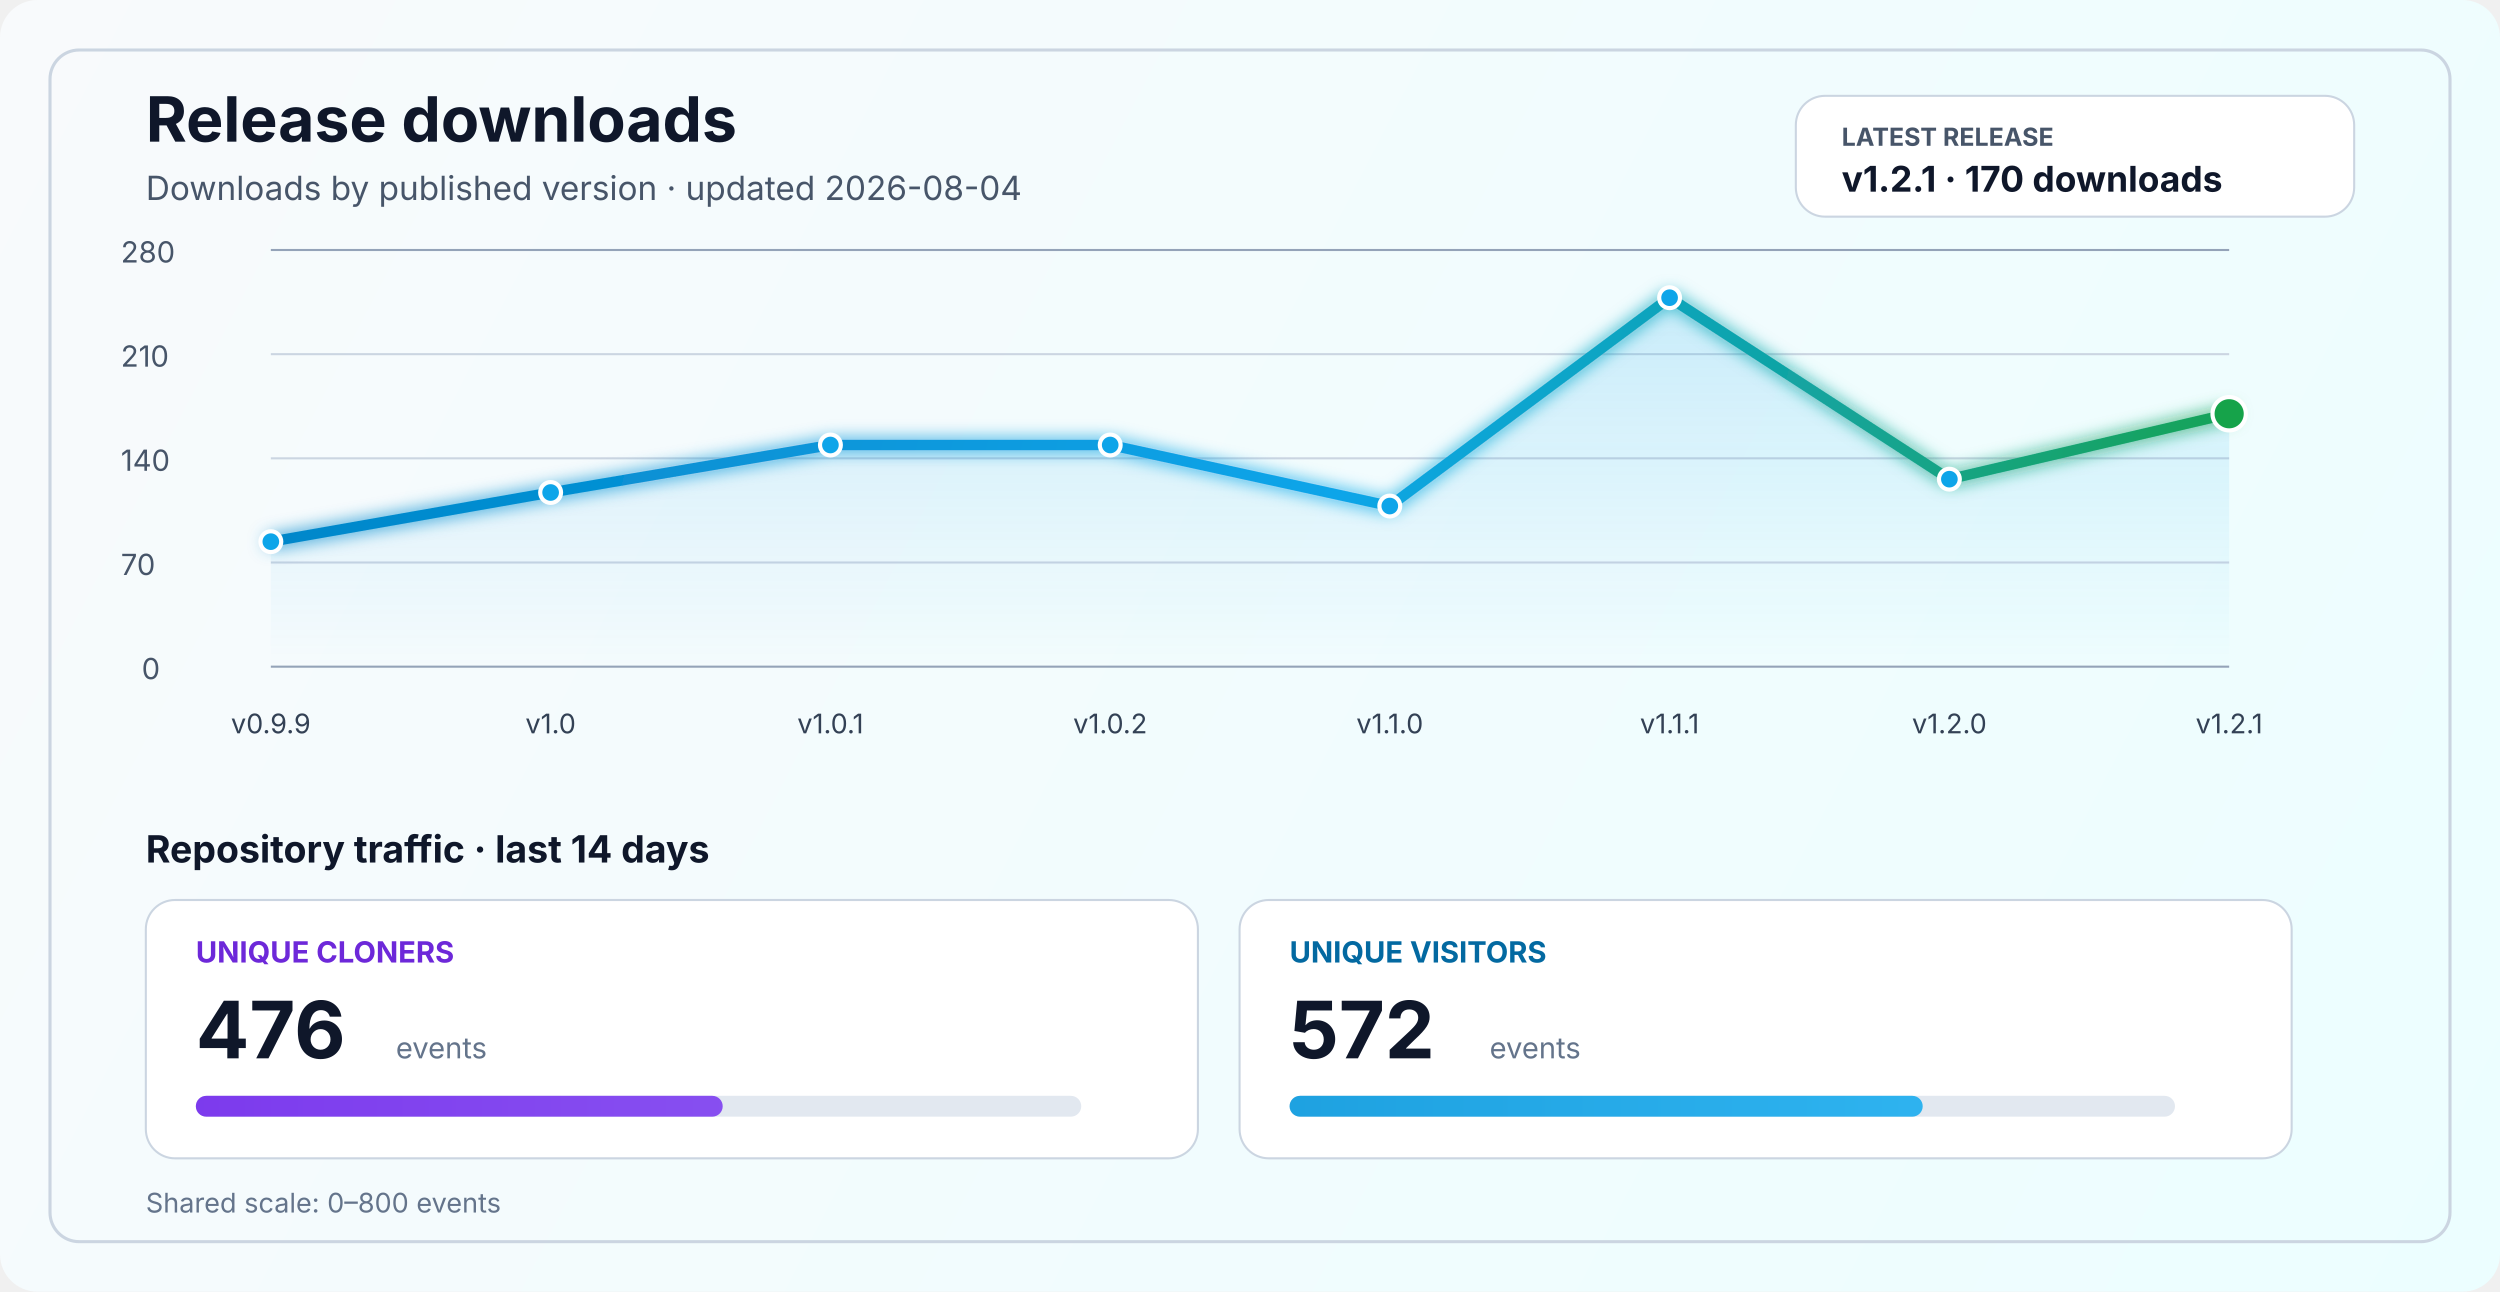
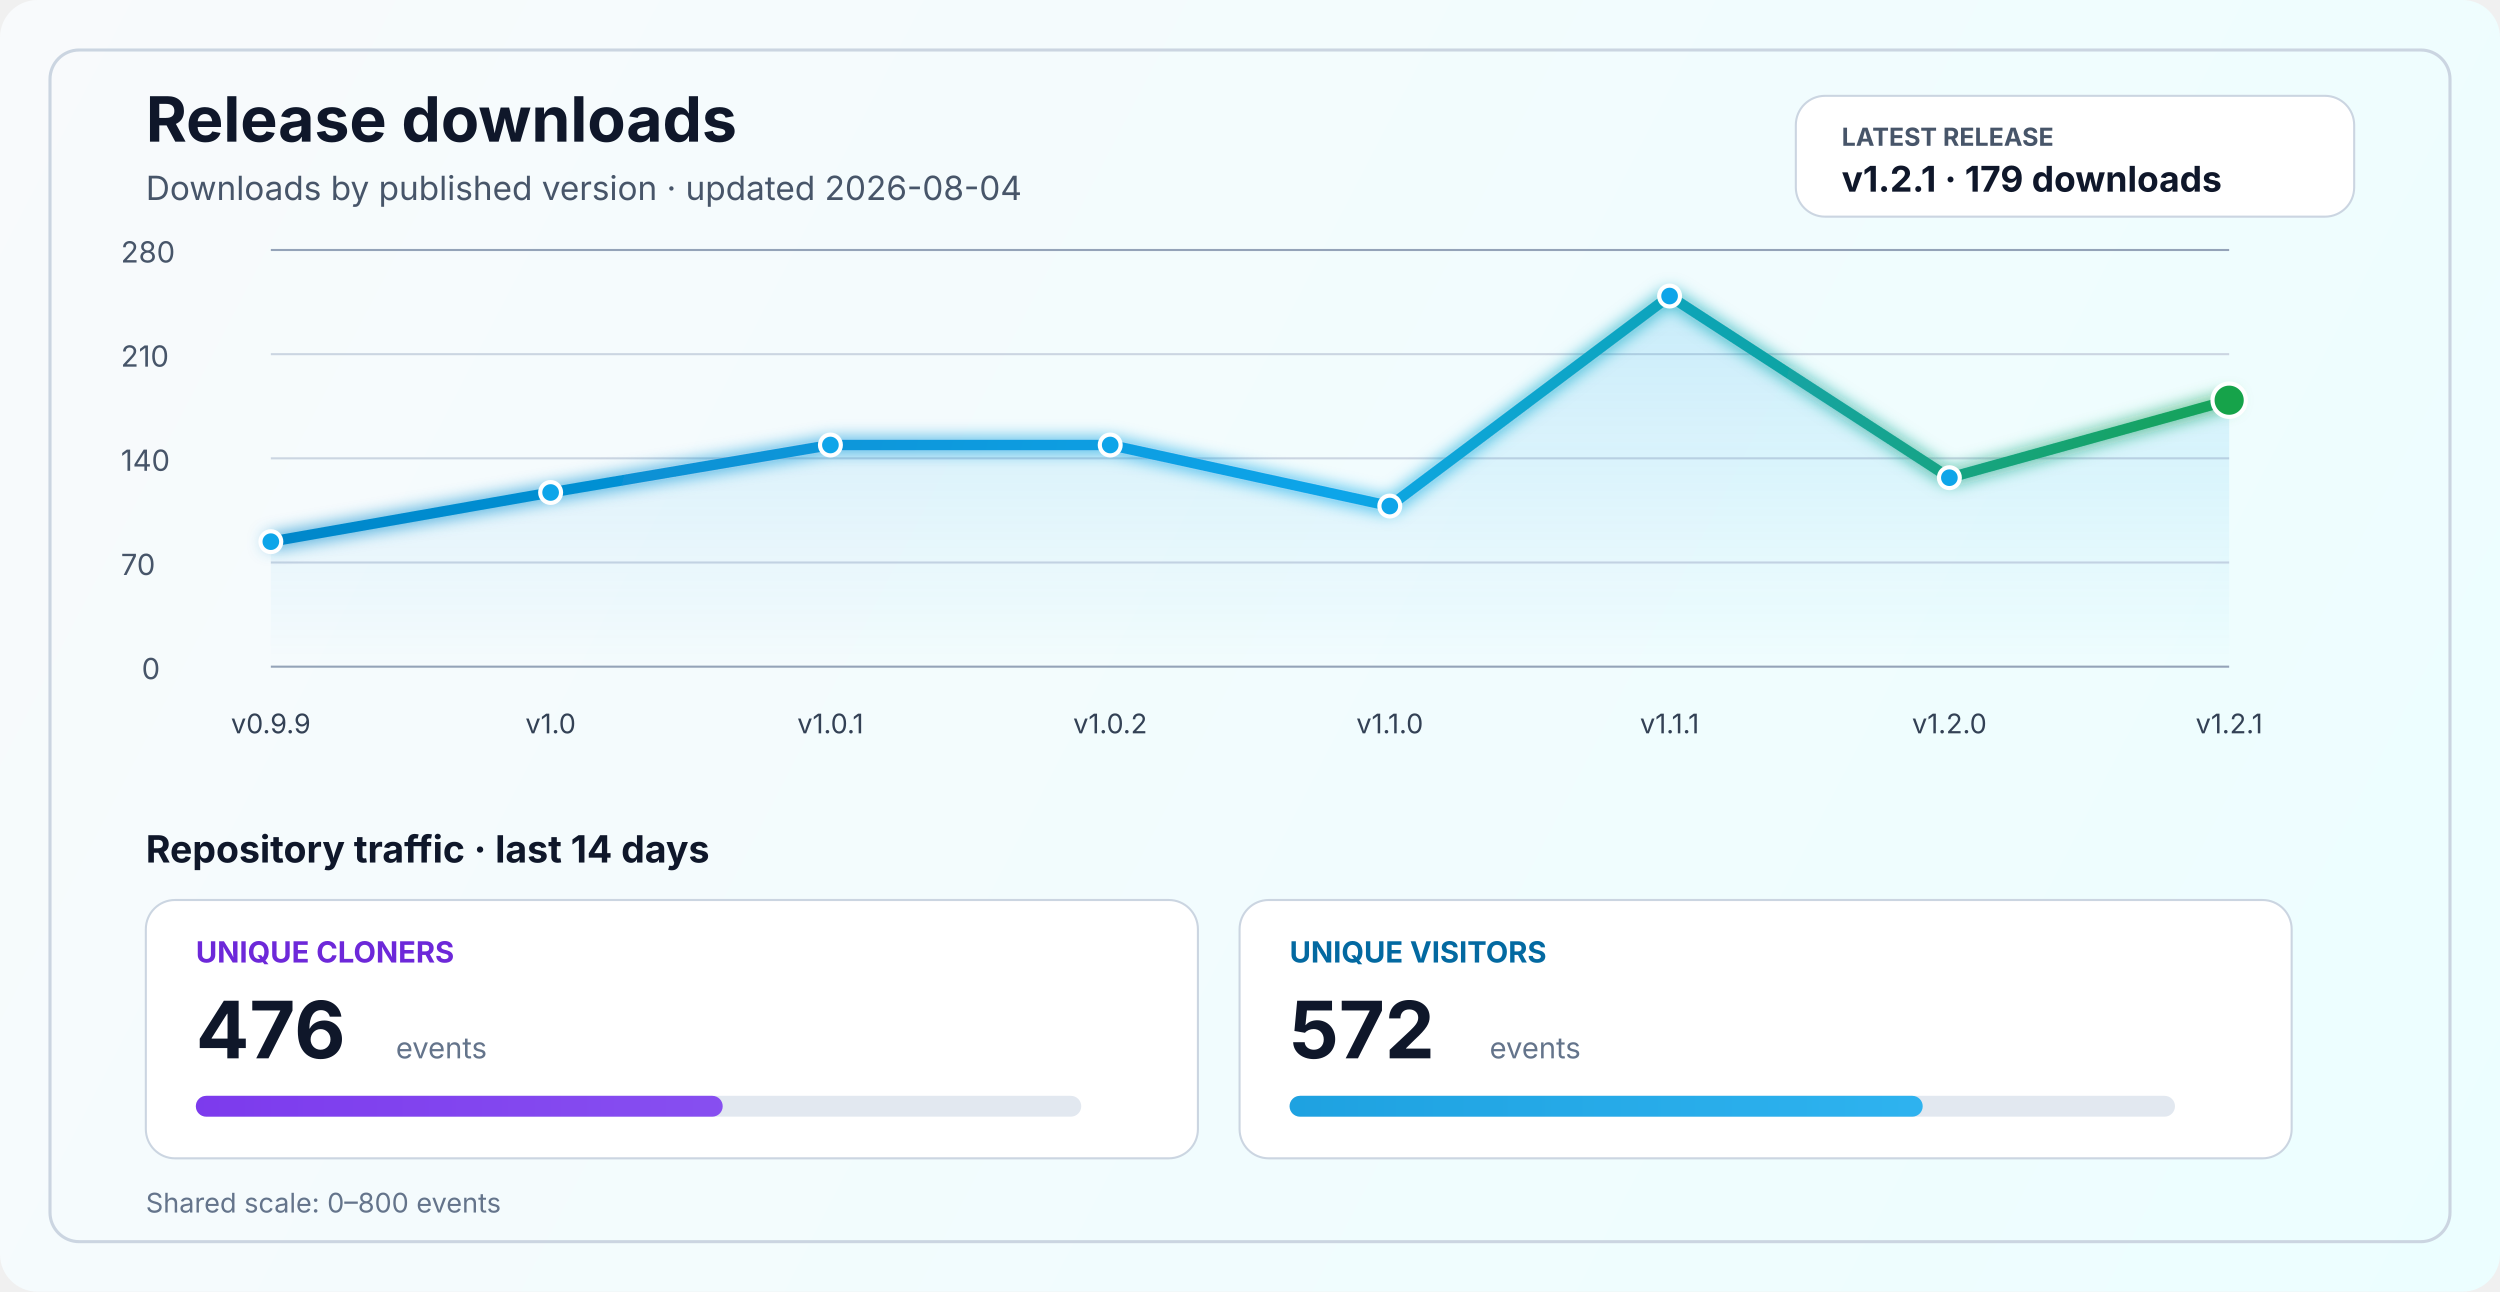
<svg xmlns="http://www.w3.org/2000/svg" width="1200" height="620" viewBox="0 0 1200 620" fill="none" role="img" aria-labelledby="title desc">
  <defs>
    <linearGradient id="bg" x1="0" y1="0" x2="1200" y2="620" gradientUnits="userSpaceOnUse">
      <stop stop-color="#F8FAFC" />
      <stop offset="1" stop-color="#ECFEFF" />
    </linearGradient>
    <linearGradient id="line" x1="130" y1="86" x2="1070" y2="340" gradientUnits="userSpaceOnUse">
      <stop stop-color="#0284C7" />
      <stop offset="0.55" stop-color="#0EA5E9" />
      <stop offset="1" stop-color="#16A34A" />
    </linearGradient>
    <linearGradient id="area" x1="0" y1="120" x2="0" y2="320" gradientUnits="userSpaceOnUse">
      <stop stop-color="#0EA5E9" stop-opacity="0.20" />
      <stop offset="1" stop-color="#0EA5E9" stop-opacity="0" />
    </linearGradient>
    <linearGradient id="cloneFill" x1="86" y1="450" x2="1110" y2="450" gradientUnits="userSpaceOnUse">
      <stop stop-color="#7C3AED" />
      <stop offset="1" stop-color="#A78BFA" />
    </linearGradient>
    <linearGradient id="viewFill" x1="86" y1="482" x2="1110" y2="482" gradientUnits="userSpaceOnUse">
      <stop stop-color="#0284C7" />
      <stop offset="1" stop-color="#38BDF8" />
    </linearGradient>
    <filter id="glow" x="-50%" y="-50%" width="200%" height="200%">
      <feGaussianBlur stdDeviation="4" result="blur" />
      <feMerge>
        <feMergeNode in="blur" />
        <feMergeNode in="SourceGraphic" />
      </feMerge>
    </filter>
  </defs>
  <rect width="1200" height="620" rx="18" fill="url(#bg)" />
  <rect x="24" y="24" width="1152" height="572" rx="14" stroke="#CBD5E1" stroke-width="1.5" />
  <text x="70" y="68" fill="#0F172A" font-size="30" font-family="SF Pro Display, -apple-system, BlinkMacSystemFont, Segoe UI, sans-serif" font-weight="700">Release downloads</text>
  <text x="70" y="96" fill="#475569" font-size="16" font-family="SF Pro Text, -apple-system, BlinkMacSystemFont, Segoe UI, sans-serif">Downloads by published version · updated 2026-08-04</text>
  <rect x="862" y="46" width="268" height="58" rx="14" fill="#FFFFFF" stroke="#CBD5E1" stroke-width="1" />
  <text x="884" y="70" fill="#475569" font-size="12" font-family="SF Pro Text, -apple-system, BlinkMacSystemFont, Segoe UI, sans-serif" font-weight="700">LATEST RELEASE</text>
-   <text x="884" y="92" fill="#0F172A" font-size="17" font-family="SF Pro Text, -apple-system, BlinkMacSystemFont, Segoe UI, sans-serif" font-weight="700">v1.2.1 · 170 downloads</text>
+   <text x="884" y="92" fill="#0F172A" font-size="17" font-family="SF Pro Text, -apple-system, BlinkMacSystemFont, Segoe UI, sans-serif" font-weight="700">v1.2.1 · 179 downloads</text>
  <line x1="130" y1="320.0" x2="1070" y2="320.0" stroke="#94A3B8" stroke-width="1" />
  <line x1="130" y1="270.0" x2="1070" y2="270.0" stroke="#CBD5E1" stroke-width="1" />
  <line x1="130" y1="220.0" x2="1070" y2="220.0" stroke="#CBD5E1" stroke-width="1" />
  <line x1="130" y1="170.0" x2="1070" y2="170.0" stroke="#CBD5E1" stroke-width="1" />
  <line x1="130" y1="120.0" x2="1070" y2="120.0" stroke="#94A3B8" stroke-width="1" />
  <text x="68" y="326.0" fill="#475569" font-size="14" font-family="SF Pro Text, -apple-system, BlinkMacSystemFont, Segoe UI, sans-serif">0</text>
  <text x="58" y="276.0" fill="#475569" font-size="14" font-family="SF Pro Text, -apple-system, BlinkMacSystemFont, Segoe UI, sans-serif">70</text>
  <text x="58" y="226.0" fill="#475569" font-size="14" font-family="SF Pro Text, -apple-system, BlinkMacSystemFont, Segoe UI, sans-serif">140</text>
  <text x="58" y="176.0" fill="#475569" font-size="14" font-family="SF Pro Text, -apple-system, BlinkMacSystemFont, Segoe UI, sans-serif">210</text>
  <text x="58" y="126.0" fill="#475569" font-size="14" font-family="SF Pro Text, -apple-system, BlinkMacSystemFont, Segoe UI, sans-serif">280</text>
-   <path d="M 130.0 260.0 L 264.3 236.4 L 398.6 213.6 L 532.9 213.6 L 667.1 242.9 L 801.4 142.9 L 935.7 230.0 L 1070.0 198.6 L 1070 320 L 130 320 Z" fill="url(#area)" />
-   <polyline points="130.0,260.0 264.3,236.4 398.6,213.6 532.9,213.6 667.1,242.9 801.4,142.9 935.7,230.0 1070.0,198.6" fill="none" stroke="url(#line)" stroke-width="5" stroke-linecap="round" stroke-linejoin="round" filter="url(#glow)" />
+   <path d="M 130.0 260.0 L 264.3 236.4 L 398.6 213.6 L 532.9 213.6 L 667.1 242.9 L 801.4 142.1 L 935.7 229.3 L 1070.0 192.1 L 1070 320 L 130 320 Z" fill="url(#area)" />
+   <polyline points="130.0,260.0 264.3,236.4 398.6,213.6 532.9,213.6 667.1,242.9 801.4,142.1 935.7,229.3 1070.0,192.1" fill="none" stroke="url(#line)" stroke-width="5" stroke-linecap="round" stroke-linejoin="round" filter="url(#glow)" />
  <circle cx="130.0" cy="260.0" r="5" fill="#0EA5E9" stroke="#FFFFFF" stroke-width="2" />
  <circle cx="264.3" cy="236.4" r="5" fill="#0EA5E9" stroke="#FFFFFF" stroke-width="2" />
  <circle cx="398.6" cy="213.6" r="5" fill="#0EA5E9" stroke="#FFFFFF" stroke-width="2" />
  <circle cx="532.9" cy="213.6" r="5" fill="#0EA5E9" stroke="#FFFFFF" stroke-width="2" />
  <circle cx="667.1" cy="242.9" r="5" fill="#0EA5E9" stroke="#FFFFFF" stroke-width="2" />
-   <circle cx="801.4" cy="142.9" r="5" fill="#0EA5E9" stroke="#FFFFFF" stroke-width="2" />
-   <circle cx="935.7" cy="230.0" r="5" fill="#0EA5E9" stroke="#FFFFFF" stroke-width="2" />
-   <circle cx="1070.0" cy="198.6" r="8" fill="#16A34A" stroke="#FFFFFF" stroke-width="2" />
+   <circle cx="801.4" cy="142.1" r="5" fill="#0EA5E9" stroke="#FFFFFF" stroke-width="2" />
+   <circle cx="935.7" cy="229.3" r="5" fill="#0EA5E9" stroke="#FFFFFF" stroke-width="2" />
+   <circle cx="1070.0" cy="192.1" r="8" fill="#16A34A" stroke="#FFFFFF" stroke-width="2" />
  <text x="130.0" y="352" text-anchor="middle" fill="#334155" font-size="13" font-family="SF Pro Text, -apple-system, BlinkMacSystemFont, Segoe UI, sans-serif">v0.9.9</text>
  <text x="264.3" y="352" text-anchor="middle" fill="#334155" font-size="13" font-family="SF Pro Text, -apple-system, BlinkMacSystemFont, Segoe UI, sans-serif">v1.0</text>
  <text x="398.6" y="352" text-anchor="middle" fill="#334155" font-size="13" font-family="SF Pro Text, -apple-system, BlinkMacSystemFont, Segoe UI, sans-serif">v1.0.1</text>
  <text x="532.9" y="352" text-anchor="middle" fill="#334155" font-size="13" font-family="SF Pro Text, -apple-system, BlinkMacSystemFont, Segoe UI, sans-serif">v1.0.2</text>
  <text x="667.1" y="352" text-anchor="middle" fill="#334155" font-size="13" font-family="SF Pro Text, -apple-system, BlinkMacSystemFont, Segoe UI, sans-serif">v1.1.0</text>
  <text x="801.4" y="352" text-anchor="middle" fill="#334155" font-size="13" font-family="SF Pro Text, -apple-system, BlinkMacSystemFont, Segoe UI, sans-serif">v1.1.1</text>
  <text x="935.7" y="352" text-anchor="middle" fill="#334155" font-size="13" font-family="SF Pro Text, -apple-system, BlinkMacSystemFont, Segoe UI, sans-serif">v1.2.0</text>
  <text x="1070.0" y="352" text-anchor="middle" fill="#334155" font-size="13" font-family="SF Pro Text, -apple-system, BlinkMacSystemFont, Segoe UI, sans-serif">v1.2.1</text>
  <text x="70" y="414" fill="#0F172A" font-size="18" font-family="SF Pro Text, -apple-system, BlinkMacSystemFont, Segoe UI, sans-serif" font-weight="700">Repository traffic · last 14 days</text>
  <rect x="70" y="432" width="505" height="124" rx="14" fill="#FFFFFF" stroke="#CBD5E1" stroke-width="1" />
  <text x="94" y="462" fill="#6D28D9" font-size="14" font-family="SF Pro Text, -apple-system, BlinkMacSystemFont, Segoe UI, sans-serif" font-weight="700">UNIQUE CLONERS</text>
  <text x="94" y="508" fill="#0F172A" font-size="38" font-family="SF Pro Display, -apple-system, BlinkMacSystemFont, Segoe UI, sans-serif" font-weight="700">476</text>
  <text x="190" y="508" fill="#64748B" font-size="14" font-family="SF Pro Text, -apple-system, BlinkMacSystemFont, Segoe UI, sans-serif">events</text>
  <rect x="94" y="526" width="425" height="10" rx="5" fill="#E2E8F0" />
  <rect x="94" y="526" width="252.9" height="10" rx="5" fill="url(#cloneFill)" />
  <rect x="595" y="432" width="505" height="124" rx="14" fill="#FFFFFF" stroke="#CBD5E1" stroke-width="1" />
  <text x="619" y="462" fill="#0369A1" font-size="14" font-family="SF Pro Text, -apple-system, BlinkMacSystemFont, Segoe UI, sans-serif" font-weight="700">UNIQUE VISITORS</text>
  <text x="619" y="508" fill="#0F172A" font-size="38" font-family="SF Pro Display, -apple-system, BlinkMacSystemFont, Segoe UI, sans-serif" font-weight="700">572</text>
  <text x="715" y="508" fill="#64748B" font-size="14" font-family="SF Pro Text, -apple-system, BlinkMacSystemFont, Segoe UI, sans-serif">events</text>
  <rect x="619" y="526" width="425" height="10" rx="5" fill="#E2E8F0" />
  <rect x="619" y="526" width="303.9" height="10" rx="5" fill="url(#viewFill)" />
  <text x="70" y="582" fill="#64748B" font-size="13" font-family="SF Pro Text, -apple-system, BlinkMacSystemFont, Segoe UI, sans-serif">Shared scale: 0–800 events</text>
</svg>
